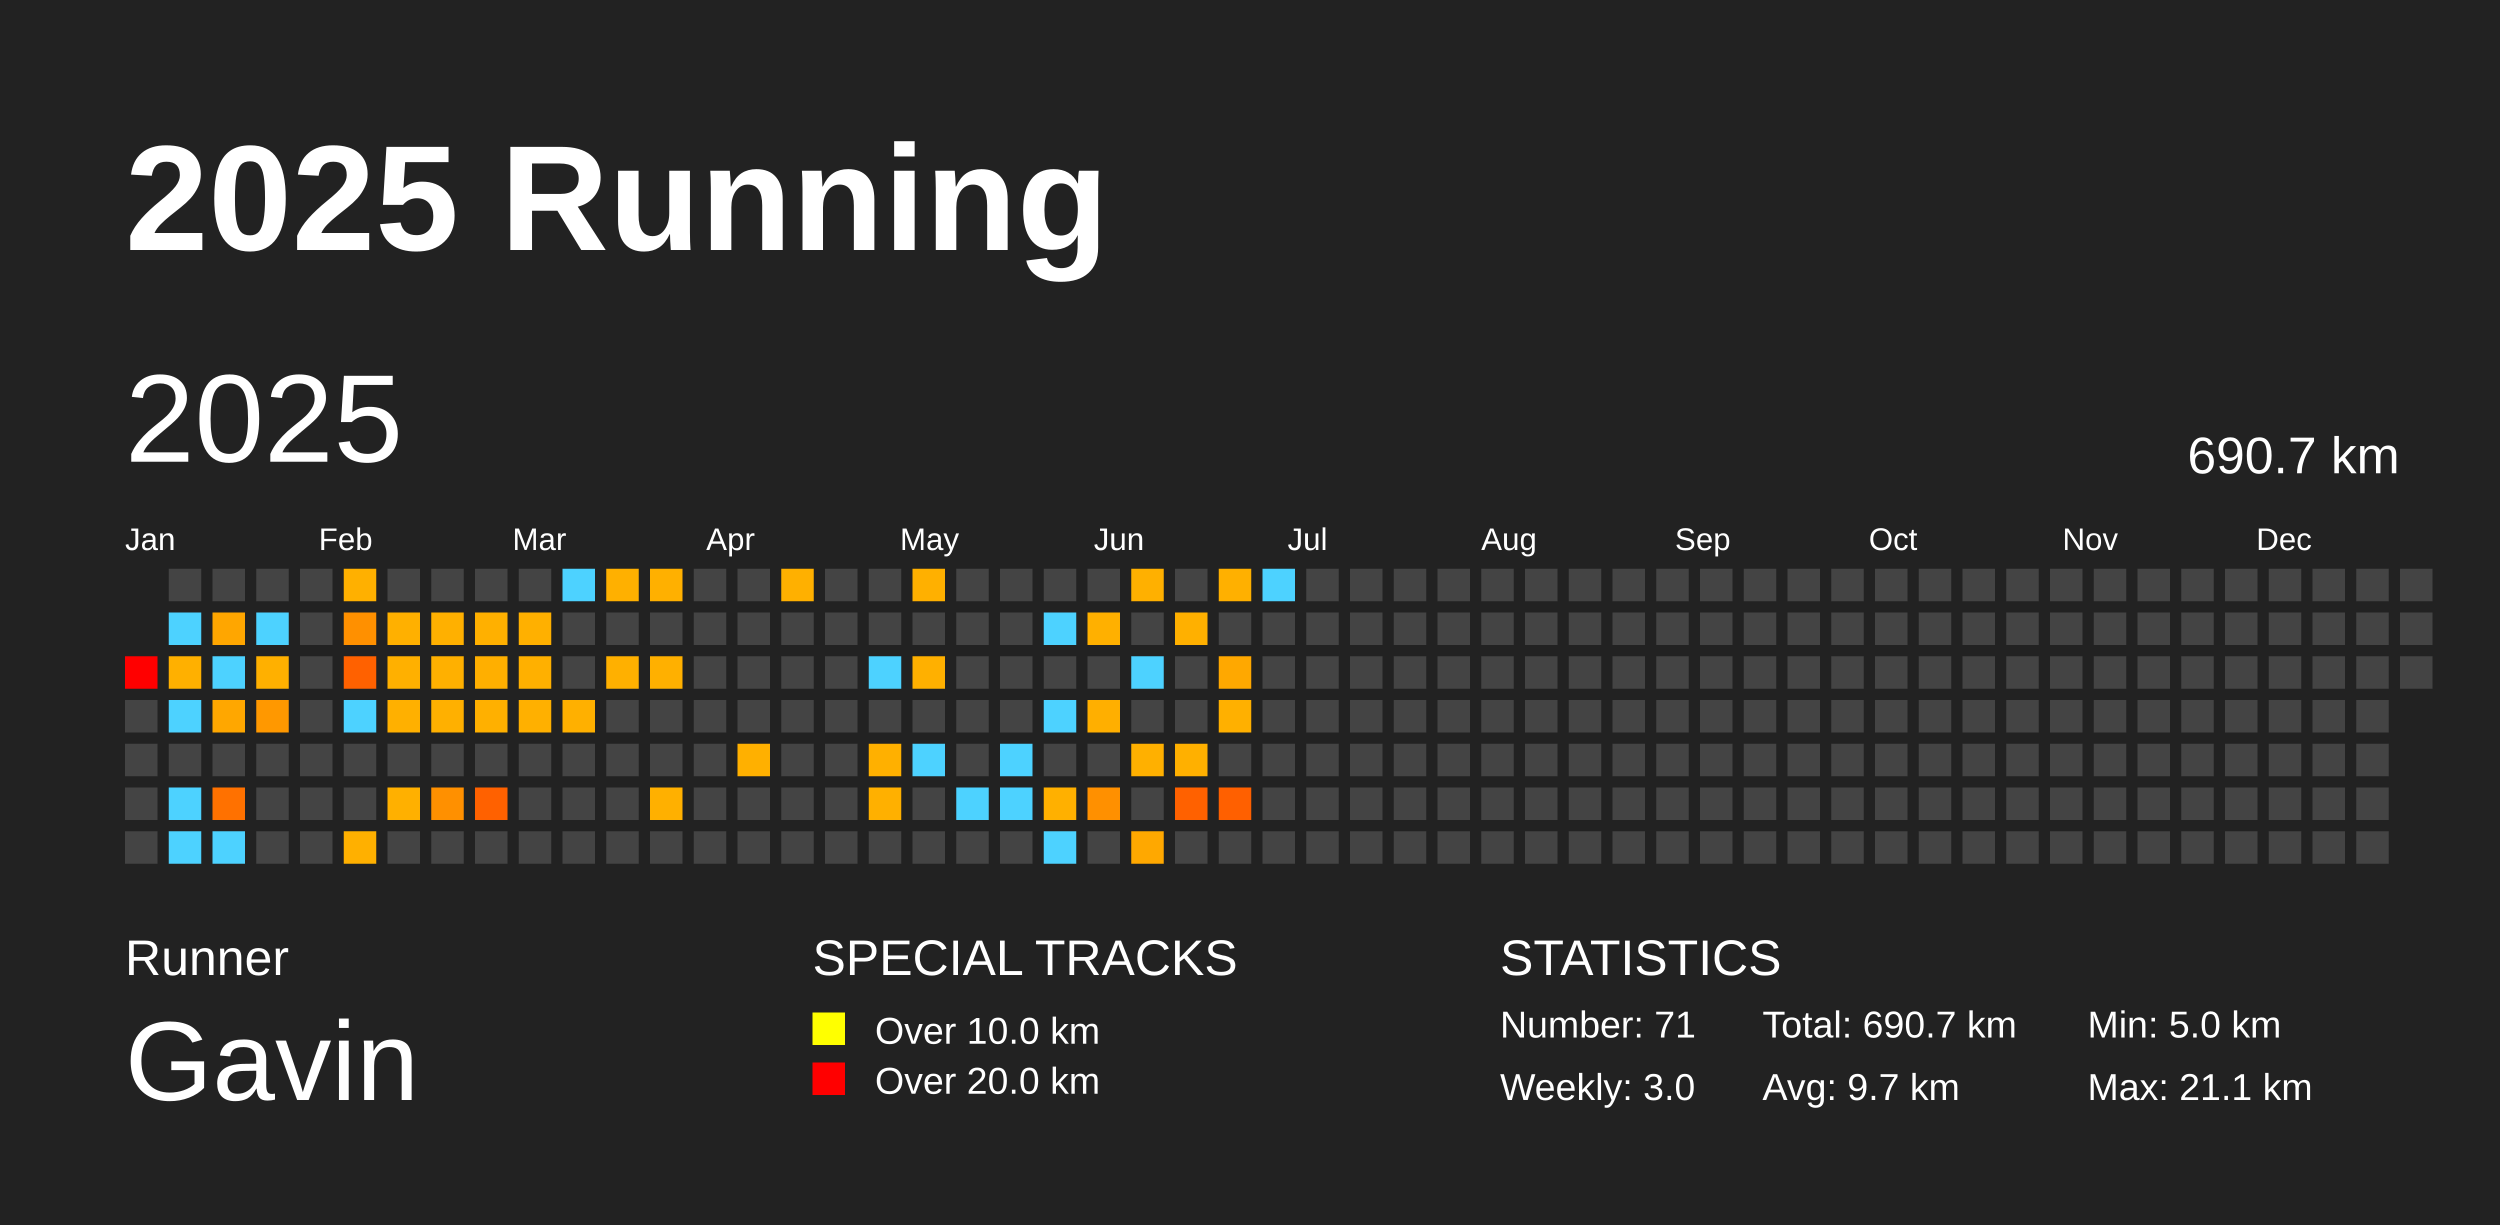
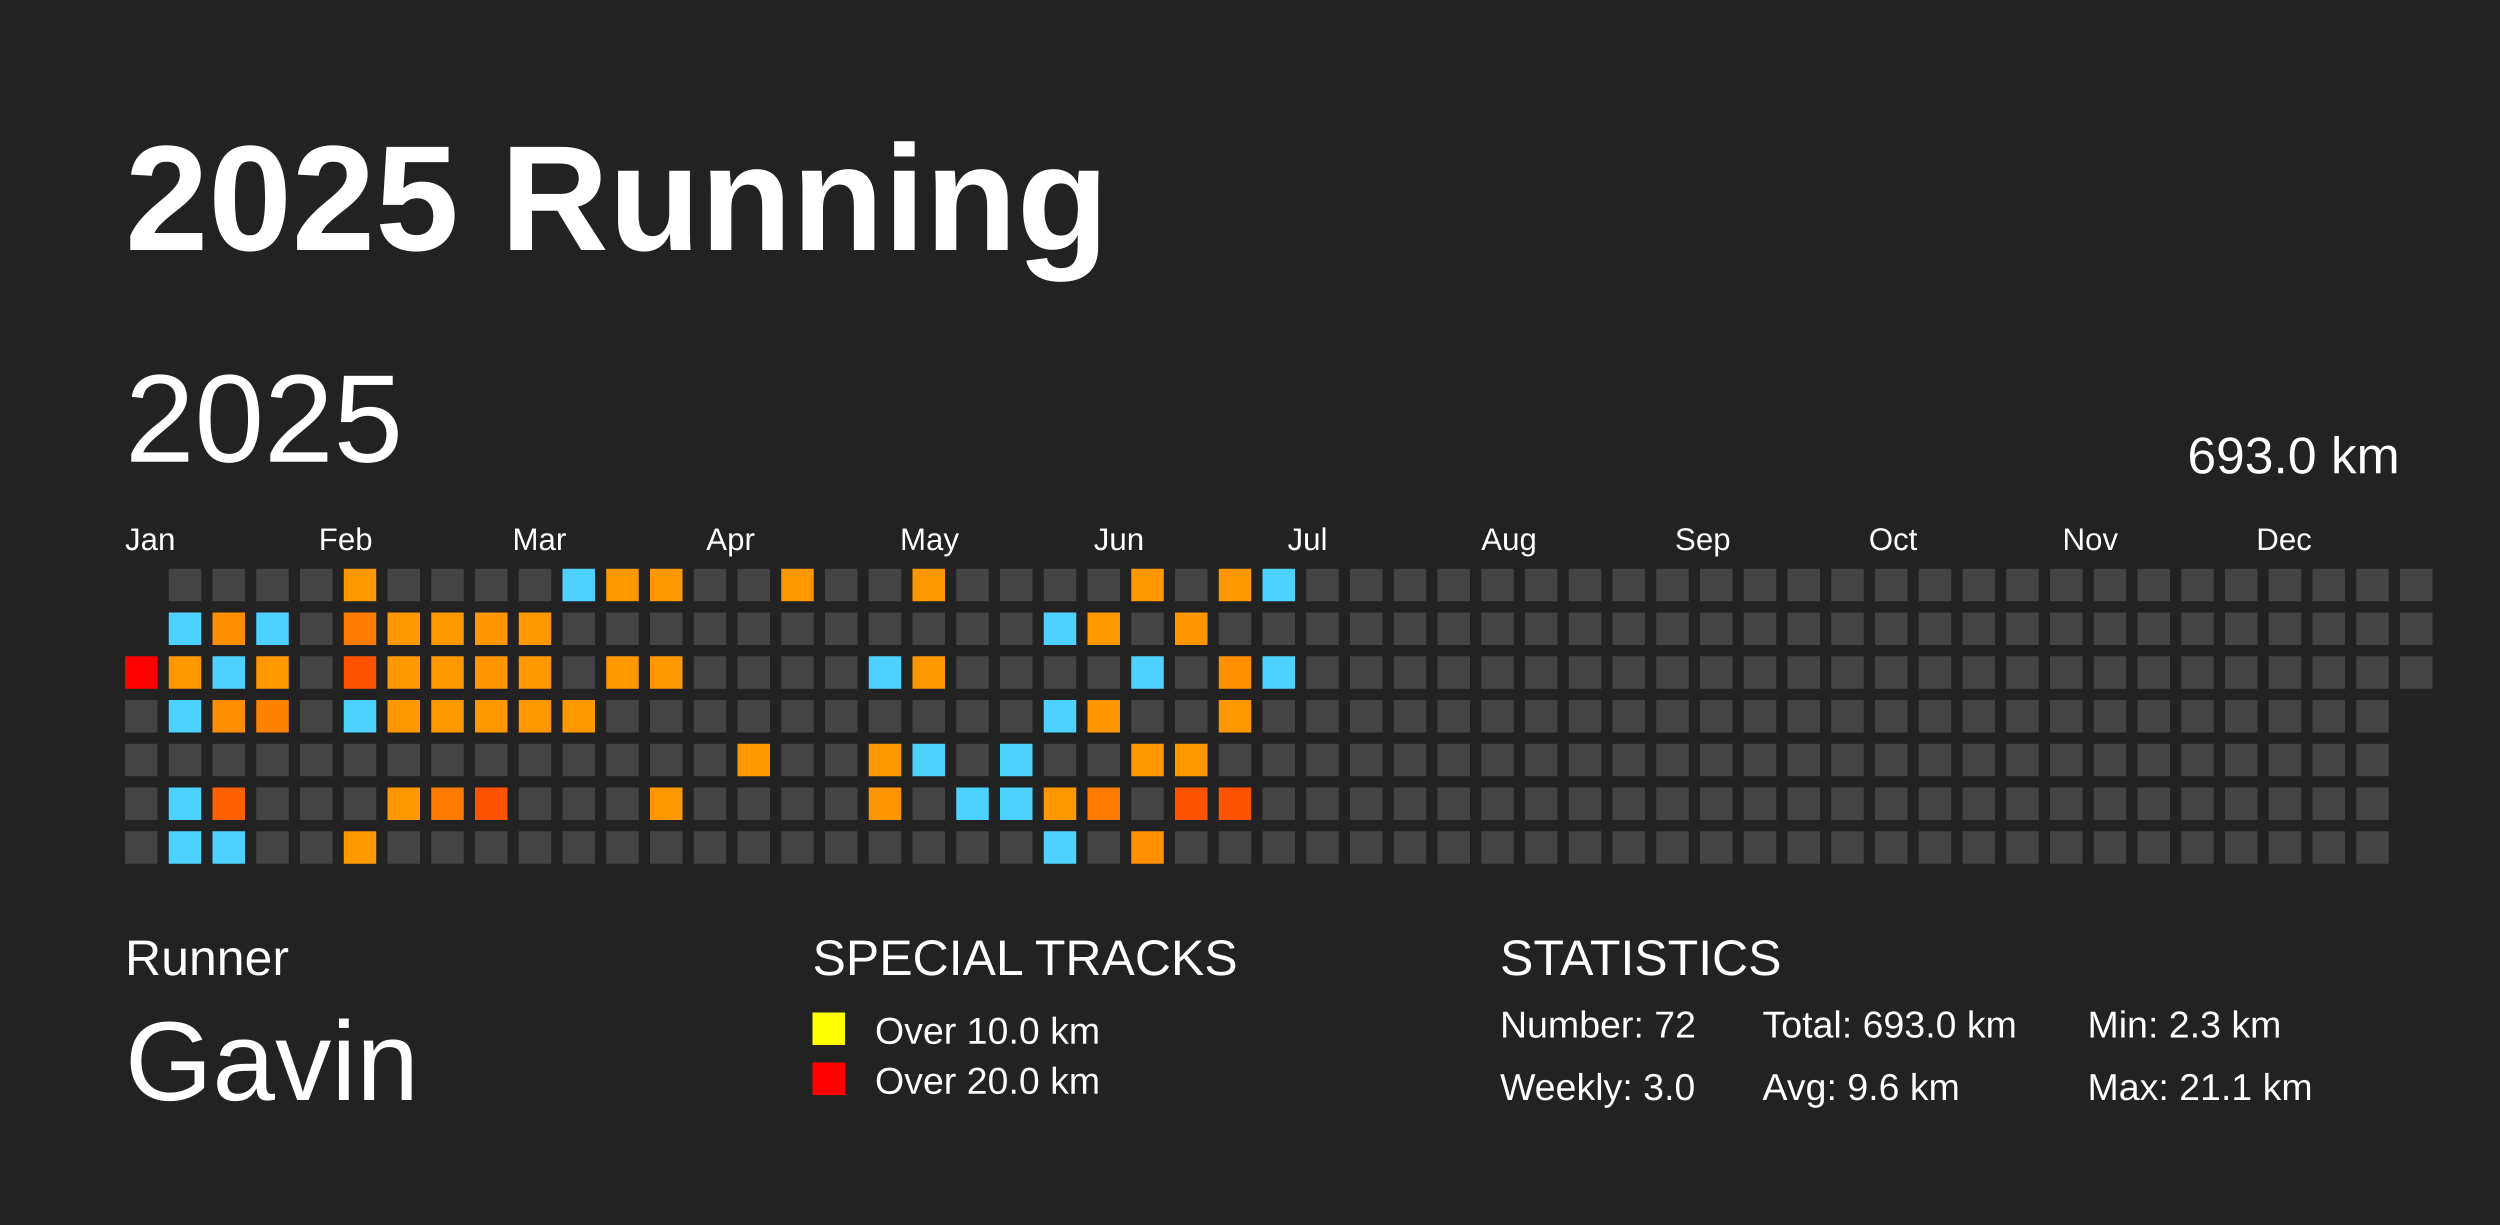
<svg xmlns="http://www.w3.org/2000/svg" baseProfile="full" height="98mm" version="1.1" viewBox="0,0,200,98" width="200mm">
  <defs />
  <rect fill="#222222" height="98" width="200" x="0" y="0" />
  <text fill="#FFFFFF" style="font-size:12px; font-family:Arial; font-weight:bold;" x="10" y="20">2025 Running</text>
  <text fill="#FFFFFF" style="font-size:4px; font-family:Arial" x="10" y="78">Runner</text>
  <text fill="#FFFFFF" style="font-size:9px; font-family:Arial" x="10" y="88">Gavin</text>
  <text fill="#FFFFFF" style="font-size:4px; font-family:Arial" x="65" y="78">SPECIAL TRACKS</text>
  <rect fill="yellow" height="2.6" width="2.6" x="65" y="81" />
  <text fill="#FFFFFF" style="font-size:3px; font-family:Arial" x="70" y="83.5">Over 10.0 km</text>
  <rect fill="red" height="2.6" width="2.6" x="65" y="85" />
  <text fill="#FFFFFF" style="font-size:3px; font-family:Arial" x="70" y="87.5">Over 20.0 km</text>
  <text fill="#FFFFFF" style="font-size:4px; font-family:Arial" x="120" y="78">STATISTICS</text>
-   <text fill="#FFFFFF" style="font-size:3px; font-family:Arial" x="120" y="83">Number: 71</text>
+   <text fill="#FFFFFF" style="font-size:3px; font-family:Arial" x="120" y="83">Number: 72</text>
  <text fill="#FFFFFF" style="font-size:3px; font-family:Arial" x="120" y="88">Weekly: 3.0</text>
-   <text fill="#FFFFFF" style="font-size:3px; font-family:Arial" x="141" y="83">Total: 690.7 km</text>
-   <text fill="#FFFFFF" style="font-size:3px; font-family:Arial" x="141" y="88">Avg: 9.7 km</text>
-   <text fill="#FFFFFF" style="font-size:3px; font-family:Arial" x="167" y="83">Min: 5.0 km</text>
+   <text fill="#FFFFFF" style="font-size:3px; font-family:Arial" x="141" y="83">Total: 693.0 km</text>
+   <text fill="#FFFFFF" style="font-size:3px; font-family:Arial" x="141" y="88">Avg: 9.6 km</text>
+   <text fill="#FFFFFF" style="font-size:3px; font-family:Arial" x="167" y="83">Min: 2.3 km</text>
  <text fill="#FFFFFF" style="font-size:3px; font-family:Arial" x="167" y="88">Max: 21.1 km</text>
  <text dominant-baseline="hanging" fill="#FFFFFF" style="font-size:10.0px; font-family:Arial;" x="10" y="30">2025</text>
-   <text dominant-baseline="hanging" fill="#FFFFFF" style="font-size:4.125px; font-family:Arial;" x="175" y="35">690.7 km</text>
+   <text dominant-baseline="hanging" fill="#FFFFFF" style="font-size:4.125px; font-family:Arial;" x="175" y="35">693.0 km</text>
  <text fill="#FFFFFF" style="font-size:2.5px; font-family:Arial" x="10.0" y="44">Jan</text>
  <text fill="#FFFFFF" style="font-size:2.5px; font-family:Arial" x="25.5" y="44">Feb</text>
  <text fill="#FFFFFF" style="font-size:2.5px; font-family:Arial" x="41.0" y="44">Mar</text>
  <text fill="#FFFFFF" style="font-size:2.5px; font-family:Arial" x="56.5" y="44">Apr</text>
  <text fill="#FFFFFF" style="font-size:2.5px; font-family:Arial" x="72.0" y="44">May</text>
  <text fill="#FFFFFF" style="font-size:2.5px; font-family:Arial" x="87.5" y="44">Jun</text>
  <text fill="#FFFFFF" style="font-size:2.5px; font-family:Arial" x="103.0" y="44">Jul</text>
  <text fill="#FFFFFF" style="font-size:2.5px; font-family:Arial" x="118.5" y="44">Aug</text>
  <text fill="#FFFFFF" style="font-size:2.5px; font-family:Arial" x="134.0" y="44">Sep</text>
  <text fill="#FFFFFF" style="font-size:2.5px; font-family:Arial" x="149.5" y="44">Oct</text>
  <text fill="#FFFFFF" style="font-size:2.5px; font-family:Arial" x="165.0" y="44">Nov</text>
  <text fill="#FFFFFF" style="font-size:2.5px; font-family:Arial" x="180.5" y="44">Dec</text>
  <rect fill="red" height="2.6" width="2.6" x="10.0" y="52.5" />
  <rect fill="#444444" height="2.6" width="2.6" x="10.0" y="56.0" />
  <rect fill="#444444" height="2.6" width="2.6" x="10.0" y="59.5" />
  <rect fill="#444444" height="2.6" width="2.6" x="10.0" y="63.0" />
  <rect fill="#444444" height="2.6" width="2.6" x="10.0" y="66.5" />
  <rect fill="#444444" height="2.6" width="2.6" x="13.5" y="45.5" />
  <rect fill="#4dd2ff" height="2.6" width="2.6" x="13.5" y="49.0" />
-   <rect fill="#ffb000" height="2.6" width="2.6" x="13.5" y="52.5" />
+   <rect fill="#ff9700" height="2.6" width="2.6" x="13.5" y="52.5" />
  <rect fill="#4dd2ff" height="2.6" width="2.6" x="13.5" y="56.0" />
  <rect fill="#444444" height="2.6" width="2.6" x="13.5" y="59.5" />
  <rect fill="#4dd2ff" height="2.6" width="2.6" x="13.5" y="63.0" />
  <rect fill="#4dd2ff" height="2.6" width="2.6" x="13.5" y="66.5" />
  <rect fill="#444444" height="2.6" width="2.6" x="17.0" y="45.5" />
-   <rect fill="#ffa600" height="2.6" width="2.6" x="17.0" y="49.0" />
+   <rect fill="#ff8e00" height="2.6" width="2.6" x="17.0" y="49.0" />
  <rect fill="#4dd2ff" height="2.6" width="2.6" x="17.0" y="52.5" />
-   <rect fill="#ffa700" height="2.6" width="2.6" x="17.0" y="56.0" />
+   <rect fill="#ff8f00" height="2.6" width="2.6" x="17.0" y="56.0" />
  <rect fill="#444444" height="2.6" width="2.6" x="17.0" y="59.5" />
-   <rect fill="#ff7100" height="2.6" width="2.6" x="17.0" y="63.0" />
+   <rect fill="#ff6000" height="2.6" width="2.6" x="17.0" y="63.0" />
  <rect fill="#4dd2ff" height="2.6" width="2.6" x="17.0" y="66.5" />
  <rect fill="#444444" height="2.6" width="2.6" x="20.5" y="45.5" />
  <rect fill="#4dd2ff" height="2.6" width="2.6" x="20.5" y="49.0" />
-   <rect fill="#ffb000" height="2.6" width="2.6" x="20.5" y="52.5" />
-   <rect fill="#ff9800" height="2.6" width="2.6" x="20.5" y="56.0" />
+   <rect fill="#ff9700" height="2.6" width="2.6" x="20.5" y="52.5" />
+   <rect fill="#ff8200" height="2.6" width="2.6" x="20.5" y="56.0" />
  <rect fill="#444444" height="2.6" width="2.6" x="20.5" y="59.5" />
  <rect fill="#444444" height="2.6" width="2.6" x="20.5" y="63.0" />
  <rect fill="#444444" height="2.6" width="2.6" x="20.5" y="66.5" />
  <rect fill="#444444" height="2.6" width="2.6" x="24.0" y="45.5" />
  <rect fill="#444444" height="2.6" width="2.6" x="24.0" y="49.0" />
  <rect fill="#444444" height="2.6" width="2.6" x="24.0" y="52.5" />
  <rect fill="#444444" height="2.6" width="2.6" x="24.0" y="56.0" />
  <rect fill="#444444" height="2.6" width="2.6" x="24.0" y="59.5" />
  <rect fill="#444444" height="2.6" width="2.6" x="24.0" y="63.0" />
  <rect fill="#444444" height="2.6" width="2.6" x="24.0" y="66.5" />
-   <rect fill="#ffb000" height="2.6" width="2.6" x="27.5" y="45.5" />
-   <rect fill="#ff9000" height="2.6" width="2.6" x="27.5" y="49.0" />
-   <rect fill="#ff6100" height="2.6" width="2.6" x="27.5" y="52.5" />
+   <rect fill="#ff9700" height="2.6" width="2.6" x="27.5" y="45.5" />
+   <rect fill="#ff7b00" height="2.6" width="2.6" x="27.5" y="49.0" />
+   <rect fill="#ff5300" height="2.6" width="2.6" x="27.5" y="52.5" />
  <rect fill="#4dd2ff" height="2.6" width="2.6" x="27.5" y="56.0" />
  <rect fill="#444444" height="2.6" width="2.6" x="27.5" y="59.5" />
  <rect fill="#444444" height="2.6" width="2.6" x="27.5" y="63.0" />
-   <rect fill="#ffb000" height="2.6" width="2.6" x="27.5" y="66.5" />
+   <rect fill="#ff9700" height="2.6" width="2.6" x="27.5" y="66.5" />
  <rect fill="#444444" height="2.6" width="2.6" x="31.0" y="45.5" />
-   <rect fill="#ffb000" height="2.6" width="2.6" x="31.0" y="49.0" />
-   <rect fill="#ffb000" height="2.6" width="2.6" x="31.0" y="52.5" />
-   <rect fill="#ffb000" height="2.6" width="2.6" x="31.0" y="56.0" />
+   <rect fill="#ff9700" height="2.6" width="2.6" x="31.0" y="49.0" />
+   <rect fill="#ff9700" height="2.6" width="2.6" x="31.0" y="52.5" />
+   <rect fill="#ff9700" height="2.6" width="2.6" x="31.0" y="56.0" />
  <rect fill="#444444" height="2.6" width="2.6" x="31.0" y="59.5" />
-   <rect fill="#ffb000" height="2.6" width="2.6" x="31.0" y="63.0" />
+   <rect fill="#ff9700" height="2.6" width="2.6" x="31.0" y="63.0" />
  <rect fill="#444444" height="2.6" width="2.6" x="31.0" y="66.5" />
  <rect fill="#444444" height="2.6" width="2.6" x="34.5" y="45.5" />
-   <rect fill="#ffb000" height="2.6" width="2.6" x="34.5" y="49.0" />
-   <rect fill="#ffb000" height="2.6" width="2.6" x="34.5" y="52.5" />
-   <rect fill="#ffb000" height="2.6" width="2.6" x="34.5" y="56.0" />
+   <rect fill="#ff9700" height="2.6" width="2.6" x="34.5" y="49.0" />
+   <rect fill="#ff9700" height="2.6" width="2.6" x="34.5" y="52.5" />
+   <rect fill="#ff9700" height="2.6" width="2.6" x="34.5" y="56.0" />
  <rect fill="#444444" height="2.6" width="2.6" x="34.5" y="59.5" />
-   <rect fill="#ff9000" height="2.6" width="2.6" x="34.5" y="63.0" />
+   <rect fill="#ff7b00" height="2.6" width="2.6" x="34.5" y="63.0" />
  <rect fill="#444444" height="2.6" width="2.6" x="34.5" y="66.5" />
  <rect fill="#444444" height="2.6" width="2.6" x="38.0" y="45.5" />
-   <rect fill="#ffb000" height="2.6" width="2.6" x="38.0" y="49.0" />
-   <rect fill="#ffaf00" height="2.6" width="2.6" x="38.0" y="52.5" />
-   <rect fill="#ffb000" height="2.6" width="2.6" x="38.0" y="56.0" />
+   <rect fill="#ff9600" height="2.6" width="2.6" x="38.0" y="49.0" />
+   <rect fill="#ff9600" height="2.6" width="2.6" x="38.0" y="52.5" />
+   <rect fill="#ff9700" height="2.6" width="2.6" x="38.0" y="56.0" />
  <rect fill="#444444" height="2.6" width="2.6" x="38.0" y="59.5" />
-   <rect fill="#ff6100" height="2.6" width="2.6" x="38.0" y="63.0" />
+   <rect fill="#ff5300" height="2.6" width="2.6" x="38.0" y="63.0" />
  <rect fill="#444444" height="2.6" width="2.6" x="38.0" y="66.5" />
  <rect fill="#444444" height="2.6" width="2.6" x="41.5" y="45.5" />
-   <rect fill="#ffb000" height="2.6" width="2.6" x="41.5" y="49.0" />
-   <rect fill="#ffb000" height="2.6" width="2.6" x="41.5" y="52.5" />
-   <rect fill="#ffb000" height="2.6" width="2.6" x="41.5" y="56.0" />
+   <rect fill="#ff9700" height="2.6" width="2.6" x="41.5" y="49.0" />
+   <rect fill="#ff9700" height="2.6" width="2.6" x="41.5" y="52.5" />
+   <rect fill="#ff9700" height="2.6" width="2.6" x="41.5" y="56.0" />
  <rect fill="#444444" height="2.6" width="2.6" x="41.5" y="59.5" />
  <rect fill="#444444" height="2.6" width="2.6" x="41.5" y="63.0" />
  <rect fill="#444444" height="2.6" width="2.6" x="41.5" y="66.5" />
  <rect fill="#4dd2ff" height="2.6" width="2.6" x="45.0" y="45.5" />
  <rect fill="#444444" height="2.6" width="2.6" x="45.0" y="49.0" />
  <rect fill="#444444" height="2.6" width="2.6" x="45.0" y="52.5" />
-   <rect fill="#ffb000" height="2.6" width="2.6" x="45.0" y="56.0" />
+   <rect fill="#ff9700" height="2.6" width="2.6" x="45.0" y="56.0" />
  <rect fill="#444444" height="2.6" width="2.6" x="45.0" y="59.5" />
  <rect fill="#444444" height="2.6" width="2.6" x="45.0" y="63.0" />
  <rect fill="#444444" height="2.6" width="2.6" x="45.0" y="66.5" />
-   <rect fill="#ffb000" height="2.6" width="2.6" x="48.5" y="45.5" />
+   <rect fill="#ff9700" height="2.6" width="2.6" x="48.5" y="45.5" />
  <rect fill="#444444" height="2.6" width="2.6" x="48.5" y="49.0" />
-   <rect fill="#ffb000" height="2.6" width="2.6" x="48.5" y="52.5" />
+   <rect fill="#ff9700" height="2.6" width="2.6" x="48.5" y="52.5" />
  <rect fill="#444444" height="2.6" width="2.6" x="48.5" y="56.0" />
  <rect fill="#444444" height="2.6" width="2.6" x="48.5" y="59.5" />
  <rect fill="#444444" height="2.6" width="2.6" x="48.5" y="63.0" />
  <rect fill="#444444" height="2.6" width="2.6" x="48.5" y="66.5" />
-   <rect fill="#ffb000" height="2.6" width="2.6" x="52.0" y="45.5" />
+   <rect fill="#ff9700" height="2.6" width="2.6" x="52.0" y="45.5" />
  <rect fill="#444444" height="2.6" width="2.6" x="52.0" y="49.0" />
-   <rect fill="#ffb000" height="2.6" width="2.6" x="52.0" y="52.5" />
+   <rect fill="#ff9700" height="2.6" width="2.6" x="52.0" y="52.5" />
  <rect fill="#444444" height="2.6" width="2.6" x="52.0" y="56.0" />
  <rect fill="#444444" height="2.6" width="2.6" x="52.0" y="59.5" />
-   <rect fill="#ffb000" height="2.6" width="2.6" x="52.0" y="63.0" />
+   <rect fill="#ff9700" height="2.6" width="2.6" x="52.0" y="63.0" />
  <rect fill="#444444" height="2.6" width="2.6" x="52.0" y="66.5" />
  <rect fill="#444444" height="2.6" width="2.6" x="55.5" y="45.5" />
  <rect fill="#444444" height="2.6" width="2.6" x="55.5" y="49.0" />
  <rect fill="#444444" height="2.6" width="2.6" x="55.5" y="52.5" />
  <rect fill="#444444" height="2.6" width="2.6" x="55.5" y="56.0" />
  <rect fill="#444444" height="2.6" width="2.6" x="55.5" y="59.5" />
  <rect fill="#444444" height="2.6" width="2.6" x="55.5" y="63.0" />
  <rect fill="#444444" height="2.6" width="2.6" x="55.5" y="66.5" />
  <rect fill="#444444" height="2.6" width="2.6" x="59.0" y="45.5" />
  <rect fill="#444444" height="2.6" width="2.6" x="59.0" y="49.0" />
  <rect fill="#444444" height="2.6" width="2.6" x="59.0" y="52.5" />
  <rect fill="#444444" height="2.6" width="2.6" x="59.0" y="56.0" />
-   <rect fill="#ffb000" height="2.6" width="2.6" x="59.0" y="59.5" />
+   <rect fill="#ff9700" height="2.6" width="2.6" x="59.0" y="59.5" />
  <rect fill="#444444" height="2.6" width="2.6" x="59.0" y="63.0" />
  <rect fill="#444444" height="2.6" width="2.6" x="59.0" y="66.5" />
-   <rect fill="#ffb000" height="2.6" width="2.6" x="62.5" y="45.5" />
+   <rect fill="#ff9700" height="2.6" width="2.6" x="62.5" y="45.5" />
  <rect fill="#444444" height="2.6" width="2.6" x="62.5" y="49.0" />
  <rect fill="#444444" height="2.6" width="2.6" x="62.5" y="52.5" />
  <rect fill="#444444" height="2.6" width="2.6" x="62.5" y="56.0" />
  <rect fill="#444444" height="2.6" width="2.6" x="62.5" y="59.5" />
  <rect fill="#444444" height="2.6" width="2.6" x="62.5" y="63.0" />
  <rect fill="#444444" height="2.6" width="2.6" x="62.5" y="66.5" />
  <rect fill="#444444" height="2.6" width="2.6" x="66.0" y="45.5" />
  <rect fill="#444444" height="2.6" width="2.6" x="66.0" y="49.0" />
  <rect fill="#444444" height="2.6" width="2.6" x="66.0" y="52.5" />
  <rect fill="#444444" height="2.6" width="2.6" x="66.0" y="56.0" />
  <rect fill="#444444" height="2.6" width="2.6" x="66.0" y="59.5" />
  <rect fill="#444444" height="2.6" width="2.6" x="66.0" y="63.0" />
  <rect fill="#444444" height="2.6" width="2.6" x="66.0" y="66.5" />
  <rect fill="#444444" height="2.6" width="2.6" x="69.5" y="45.5" />
  <rect fill="#444444" height="2.6" width="2.6" x="69.5" y="49.0" />
  <rect fill="#4dd2ff" height="2.6" width="2.6" x="69.5" y="52.5" />
  <rect fill="#444444" height="2.6" width="2.6" x="69.5" y="56.0" />
-   <rect fill="#ffb000" height="2.6" width="2.6" x="69.5" y="59.5" />
-   <rect fill="#ffb000" height="2.6" width="2.6" x="69.5" y="63.0" />
+   <rect fill="#ff9700" height="2.6" width="2.6" x="69.5" y="59.5" />
+   <rect fill="#ff9600" height="2.6" width="2.6" x="69.5" y="63.0" />
  <rect fill="#444444" height="2.6" width="2.6" x="69.5" y="66.5" />
-   <rect fill="#ffb000" height="2.6" width="2.6" x="73.0" y="45.5" />
+   <rect fill="#ff9700" height="2.6" width="2.6" x="73.0" y="45.5" />
  <rect fill="#444444" height="2.6" width="2.6" x="73.0" y="49.0" />
-   <rect fill="#ffb000" height="2.6" width="2.6" x="73.0" y="52.5" />
+   <rect fill="#ff9700" height="2.6" width="2.6" x="73.0" y="52.5" />
  <rect fill="#444444" height="2.6" width="2.6" x="73.0" y="56.0" />
  <rect fill="#4dd2ff" height="2.6" width="2.6" x="73.0" y="59.5" />
  <rect fill="#444444" height="2.6" width="2.6" x="73.0" y="63.0" />
  <rect fill="#444444" height="2.6" width="2.6" x="73.0" y="66.5" />
  <rect fill="#444444" height="2.6" width="2.6" x="76.5" y="45.5" />
  <rect fill="#444444" height="2.6" width="2.6" x="76.5" y="49.0" />
  <rect fill="#444444" height="2.6" width="2.6" x="76.5" y="52.5" />
  <rect fill="#444444" height="2.6" width="2.6" x="76.5" y="56.0" />
  <rect fill="#444444" height="2.6" width="2.6" x="76.5" y="59.5" />
  <rect fill="#4dd2ff" height="2.6" width="2.6" x="76.5" y="63.0" />
  <rect fill="#444444" height="2.6" width="2.6" x="76.5" y="66.5" />
  <rect fill="#444444" height="2.6" width="2.6" x="80.0" y="45.5" />
  <rect fill="#444444" height="2.6" width="2.6" x="80.0" y="49.0" />
  <rect fill="#444444" height="2.6" width="2.6" x="80.0" y="52.5" />
  <rect fill="#444444" height="2.6" width="2.6" x="80.0" y="56.0" />
  <rect fill="#4dd2ff" height="2.6" width="2.6" x="80.0" y="59.5" />
  <rect fill="#4dd2ff" height="2.6" width="2.6" x="80.0" y="63.0" />
  <rect fill="#444444" height="2.6" width="2.6" x="80.0" y="66.5" />
  <rect fill="#444444" height="2.6" width="2.6" x="83.5" y="45.5" />
  <rect fill="#4dd2ff" height="2.6" width="2.6" x="83.5" y="49.0" />
  <rect fill="#444444" height="2.6" width="2.6" x="83.5" y="52.5" />
  <rect fill="#4dd2ff" height="2.6" width="2.6" x="83.5" y="56.0" />
  <rect fill="#444444" height="2.6" width="2.6" x="83.5" y="59.5" />
-   <rect fill="#ffb000" height="2.6" width="2.6" x="83.5" y="63.0" />
+   <rect fill="#ff9700" height="2.6" width="2.6" x="83.5" y="63.0" />
  <rect fill="#4dd2ff" height="2.6" width="2.6" x="83.5" y="66.5" />
  <rect fill="#444444" height="2.6" width="2.6" x="87.0" y="45.5" />
-   <rect fill="#ffb000" height="2.6" width="2.6" x="87.0" y="49.0" />
+   <rect fill="#ff9700" height="2.6" width="2.6" x="87.0" y="49.0" />
  <rect fill="#444444" height="2.6" width="2.6" x="87.0" y="52.5" />
-   <rect fill="#ffaf00" height="2.6" width="2.6" x="87.0" y="56.0" />
+   <rect fill="#ff9600" height="2.6" width="2.6" x="87.0" y="56.0" />
  <rect fill="#444444" height="2.6" width="2.6" x="87.0" y="59.5" />
-   <rect fill="#ff9000" height="2.6" width="2.6" x="87.0" y="63.0" />
+   <rect fill="#ff7b00" height="2.6" width="2.6" x="87.0" y="63.0" />
  <rect fill="#444444" height="2.6" width="2.6" x="87.0" y="66.5" />
-   <rect fill="#ffb000" height="2.6" width="2.6" x="90.5" y="45.5" />
+   <rect fill="#ff9700" height="2.6" width="2.6" x="90.5" y="45.5" />
  <rect fill="#444444" height="2.6" width="2.6" x="90.5" y="49.0" />
  <rect fill="#4dd2ff" height="2.6" width="2.6" x="90.5" y="52.5" />
  <rect fill="#444444" height="2.6" width="2.6" x="90.5" y="56.0" />
-   <rect fill="#ffb000" height="2.6" width="2.6" x="90.5" y="59.5" />
+   <rect fill="#ff9700" height="2.6" width="2.6" x="90.5" y="59.5" />
  <rect fill="#444444" height="2.6" width="2.6" x="90.5" y="63.0" />
-   <rect fill="#ffa800" height="2.6" width="2.6" x="90.5" y="66.5" />
+   <rect fill="#ff9000" height="2.6" width="2.6" x="90.5" y="66.5" />
  <rect fill="#444444" height="2.6" width="2.6" x="94.0" y="45.5" />
-   <rect fill="#ffb000" height="2.6" width="2.6" x="94.0" y="49.0" />
+   <rect fill="#ff9600" height="2.6" width="2.6" x="94.0" y="49.0" />
  <rect fill="#444444" height="2.6" width="2.6" x="94.0" y="52.5" />
  <rect fill="#444444" height="2.6" width="2.6" x="94.0" y="56.0" />
-   <rect fill="#ffb000" height="2.6" width="2.6" x="94.0" y="59.5" />
-   <rect fill="#ff6100" height="2.6" width="2.6" x="94.0" y="63.0" />
+   <rect fill="#ff9700" height="2.6" width="2.6" x="94.0" y="59.5" />
+   <rect fill="#ff5300" height="2.6" width="2.6" x="94.0" y="63.0" />
  <rect fill="#444444" height="2.6" width="2.6" x="94.0" y="66.5" />
-   <rect fill="#ffb000" height="2.6" width="2.6" x="97.5" y="45.5" />
+   <rect fill="#ff9700" height="2.6" width="2.6" x="97.5" y="45.5" />
  <rect fill="#444444" height="2.6" width="2.6" x="97.5" y="49.0" />
-   <rect fill="#ffa800" height="2.6" width="2.6" x="97.5" y="52.5" />
-   <rect fill="#ffb000" height="2.6" width="2.6" x="97.5" y="56.0" />
+   <rect fill="#ff9000" height="2.6" width="2.6" x="97.5" y="52.5" />
+   <rect fill="#ff9700" height="2.6" width="2.6" x="97.5" y="56.0" />
  <rect fill="#444444" height="2.6" width="2.6" x="97.5" y="59.5" />
-   <rect fill="#ff6000" height="2.6" width="2.6" x="97.5" y="63.0" />
+   <rect fill="#ff5300" height="2.6" width="2.6" x="97.5" y="63.0" />
  <rect fill="#444444" height="2.6" width="2.6" x="97.5" y="66.5" />
  <rect fill="#4dd2ff" height="2.6" width="2.6" x="101.0" y="45.5" />
  <rect fill="#444444" height="2.6" width="2.6" x="101.0" y="49.0" />
-   <rect fill="#444444" height="2.6" width="2.6" x="101.0" y="52.5" />
+   <rect fill="#4dd2ff" height="2.6" width="2.6" x="101.0" y="52.5" />
  <rect fill="#444444" height="2.6" width="2.6" x="101.0" y="56.0" />
  <rect fill="#444444" height="2.6" width="2.6" x="101.0" y="59.5" />
  <rect fill="#444444" height="2.6" width="2.6" x="101.0" y="63.0" />
  <rect fill="#444444" height="2.6" width="2.6" x="101.0" y="66.5" />
  <rect fill="#444444" height="2.6" width="2.6" x="104.5" y="45.5" />
  <rect fill="#444444" height="2.6" width="2.6" x="104.5" y="49.0" />
  <rect fill="#444444" height="2.6" width="2.6" x="104.5" y="52.5" />
  <rect fill="#444444" height="2.6" width="2.6" x="104.5" y="56.0" />
  <rect fill="#444444" height="2.6" width="2.6" x="104.5" y="59.5" />
  <rect fill="#444444" height="2.6" width="2.6" x="104.5" y="63.0" />
  <rect fill="#444444" height="2.6" width="2.6" x="104.5" y="66.5" />
  <rect fill="#444444" height="2.6" width="2.6" x="108.0" y="45.5" />
  <rect fill="#444444" height="2.6" width="2.6" x="108.0" y="49.0" />
  <rect fill="#444444" height="2.6" width="2.6" x="108.0" y="52.5" />
  <rect fill="#444444" height="2.6" width="2.6" x="108.0" y="56.0" />
  <rect fill="#444444" height="2.6" width="2.6" x="108.0" y="59.5" />
  <rect fill="#444444" height="2.6" width="2.6" x="108.0" y="63.0" />
  <rect fill="#444444" height="2.6" width="2.6" x="108.0" y="66.5" />
  <rect fill="#444444" height="2.6" width="2.6" x="111.5" y="45.5" />
  <rect fill="#444444" height="2.6" width="2.6" x="111.5" y="49.0" />
  <rect fill="#444444" height="2.6" width="2.6" x="111.5" y="52.5" />
  <rect fill="#444444" height="2.6" width="2.6" x="111.5" y="56.0" />
  <rect fill="#444444" height="2.6" width="2.6" x="111.5" y="59.5" />
  <rect fill="#444444" height="2.6" width="2.6" x="111.5" y="63.0" />
  <rect fill="#444444" height="2.6" width="2.6" x="111.5" y="66.5" />
  <rect fill="#444444" height="2.6" width="2.6" x="115.0" y="45.5" />
  <rect fill="#444444" height="2.6" width="2.6" x="115.0" y="49.0" />
  <rect fill="#444444" height="2.6" width="2.6" x="115.0" y="52.5" />
  <rect fill="#444444" height="2.6" width="2.6" x="115.0" y="56.0" />
  <rect fill="#444444" height="2.6" width="2.6" x="115.0" y="59.5" />
  <rect fill="#444444" height="2.6" width="2.6" x="115.0" y="63.0" />
  <rect fill="#444444" height="2.6" width="2.6" x="115.0" y="66.5" />
  <rect fill="#444444" height="2.6" width="2.6" x="118.5" y="45.5" />
  <rect fill="#444444" height="2.6" width="2.6" x="118.5" y="49.0" />
  <rect fill="#444444" height="2.6" width="2.6" x="118.5" y="52.5" />
  <rect fill="#444444" height="2.6" width="2.6" x="118.5" y="56.0" />
  <rect fill="#444444" height="2.6" width="2.6" x="118.5" y="59.5" />
  <rect fill="#444444" height="2.6" width="2.6" x="118.5" y="63.0" />
  <rect fill="#444444" height="2.6" width="2.6" x="118.5" y="66.5" />
  <rect fill="#444444" height="2.6" width="2.6" x="122.0" y="45.5" />
  <rect fill="#444444" height="2.6" width="2.6" x="122.0" y="49.0" />
  <rect fill="#444444" height="2.6" width="2.6" x="122.0" y="52.5" />
  <rect fill="#444444" height="2.6" width="2.6" x="122.0" y="56.0" />
  <rect fill="#444444" height="2.6" width="2.6" x="122.0" y="59.5" />
  <rect fill="#444444" height="2.6" width="2.6" x="122.0" y="63.0" />
  <rect fill="#444444" height="2.6" width="2.6" x="122.0" y="66.5" />
  <rect fill="#444444" height="2.6" width="2.6" x="125.5" y="45.5" />
  <rect fill="#444444" height="2.6" width="2.6" x="125.5" y="49.0" />
  <rect fill="#444444" height="2.6" width="2.6" x="125.5" y="52.5" />
  <rect fill="#444444" height="2.6" width="2.6" x="125.5" y="56.0" />
  <rect fill="#444444" height="2.6" width="2.6" x="125.5" y="59.5" />
  <rect fill="#444444" height="2.6" width="2.6" x="125.5" y="63.0" />
  <rect fill="#444444" height="2.6" width="2.6" x="125.5" y="66.5" />
  <rect fill="#444444" height="2.6" width="2.6" x="129.0" y="45.5" />
  <rect fill="#444444" height="2.6" width="2.6" x="129.0" y="49.0" />
  <rect fill="#444444" height="2.6" width="2.6" x="129.0" y="52.5" />
  <rect fill="#444444" height="2.6" width="2.6" x="129.0" y="56.0" />
  <rect fill="#444444" height="2.6" width="2.6" x="129.0" y="59.5" />
  <rect fill="#444444" height="2.6" width="2.6" x="129.0" y="63.0" />
  <rect fill="#444444" height="2.6" width="2.6" x="129.0" y="66.5" />
  <rect fill="#444444" height="2.6" width="2.6" x="132.5" y="45.5" />
  <rect fill="#444444" height="2.6" width="2.6" x="132.5" y="49.0" />
  <rect fill="#444444" height="2.6" width="2.6" x="132.5" y="52.5" />
  <rect fill="#444444" height="2.6" width="2.6" x="132.5" y="56.0" />
  <rect fill="#444444" height="2.6" width="2.6" x="132.5" y="59.5" />
  <rect fill="#444444" height="2.6" width="2.6" x="132.5" y="63.0" />
  <rect fill="#444444" height="2.6" width="2.6" x="132.5" y="66.5" />
  <rect fill="#444444" height="2.6" width="2.6" x="136.0" y="45.5" />
  <rect fill="#444444" height="2.6" width="2.6" x="136.0" y="49.0" />
  <rect fill="#444444" height="2.6" width="2.6" x="136.0" y="52.5" />
  <rect fill="#444444" height="2.6" width="2.6" x="136.0" y="56.0" />
  <rect fill="#444444" height="2.6" width="2.6" x="136.0" y="59.5" />
  <rect fill="#444444" height="2.6" width="2.6" x="136.0" y="63.0" />
  <rect fill="#444444" height="2.6" width="2.6" x="136.0" y="66.5" />
  <rect fill="#444444" height="2.6" width="2.6" x="139.5" y="45.5" />
  <rect fill="#444444" height="2.6" width="2.6" x="139.5" y="49.0" />
  <rect fill="#444444" height="2.6" width="2.6" x="139.5" y="52.5" />
  <rect fill="#444444" height="2.6" width="2.6" x="139.5" y="56.0" />
  <rect fill="#444444" height="2.6" width="2.6" x="139.5" y="59.5" />
  <rect fill="#444444" height="2.6" width="2.6" x="139.5" y="63.0" />
  <rect fill="#444444" height="2.6" width="2.6" x="139.5" y="66.5" />
  <rect fill="#444444" height="2.6" width="2.6" x="143.0" y="45.5" />
  <rect fill="#444444" height="2.6" width="2.6" x="143.0" y="49.0" />
  <rect fill="#444444" height="2.6" width="2.6" x="143.0" y="52.5" />
  <rect fill="#444444" height="2.6" width="2.6" x="143.0" y="56.0" />
  <rect fill="#444444" height="2.6" width="2.6" x="143.0" y="59.5" />
  <rect fill="#444444" height="2.6" width="2.6" x="143.0" y="63.0" />
  <rect fill="#444444" height="2.6" width="2.6" x="143.0" y="66.5" />
  <rect fill="#444444" height="2.6" width="2.6" x="146.5" y="45.5" />
  <rect fill="#444444" height="2.6" width="2.6" x="146.5" y="49.0" />
  <rect fill="#444444" height="2.6" width="2.6" x="146.5" y="52.5" />
  <rect fill="#444444" height="2.6" width="2.6" x="146.5" y="56.0" />
  <rect fill="#444444" height="2.6" width="2.6" x="146.5" y="59.5" />
  <rect fill="#444444" height="2.6" width="2.6" x="146.5" y="63.0" />
  <rect fill="#444444" height="2.6" width="2.6" x="146.5" y="66.5" />
  <rect fill="#444444" height="2.6" width="2.6" x="150.0" y="45.5" />
  <rect fill="#444444" height="2.6" width="2.6" x="150.0" y="49.0" />
  <rect fill="#444444" height="2.6" width="2.6" x="150.0" y="52.5" />
  <rect fill="#444444" height="2.6" width="2.6" x="150.0" y="56.0" />
  <rect fill="#444444" height="2.6" width="2.6" x="150.0" y="59.5" />
  <rect fill="#444444" height="2.6" width="2.6" x="150.0" y="63.0" />
  <rect fill="#444444" height="2.6" width="2.6" x="150.0" y="66.5" />
  <rect fill="#444444" height="2.6" width="2.6" x="153.5" y="45.5" />
  <rect fill="#444444" height="2.6" width="2.6" x="153.5" y="49.0" />
  <rect fill="#444444" height="2.6" width="2.6" x="153.5" y="52.5" />
  <rect fill="#444444" height="2.6" width="2.6" x="153.5" y="56.0" />
  <rect fill="#444444" height="2.6" width="2.6" x="153.5" y="59.5" />
  <rect fill="#444444" height="2.6" width="2.6" x="153.5" y="63.0" />
  <rect fill="#444444" height="2.6" width="2.6" x="153.5" y="66.5" />
  <rect fill="#444444" height="2.6" width="2.6" x="157.0" y="45.5" />
  <rect fill="#444444" height="2.6" width="2.6" x="157.0" y="49.0" />
  <rect fill="#444444" height="2.6" width="2.6" x="157.0" y="52.5" />
  <rect fill="#444444" height="2.6" width="2.6" x="157.0" y="56.0" />
  <rect fill="#444444" height="2.6" width="2.6" x="157.0" y="59.5" />
  <rect fill="#444444" height="2.6" width="2.6" x="157.0" y="63.0" />
  <rect fill="#444444" height="2.6" width="2.6" x="157.0" y="66.5" />
  <rect fill="#444444" height="2.6" width="2.6" x="160.5" y="45.5" />
  <rect fill="#444444" height="2.6" width="2.6" x="160.5" y="49.0" />
  <rect fill="#444444" height="2.6" width="2.6" x="160.5" y="52.5" />
  <rect fill="#444444" height="2.6" width="2.6" x="160.5" y="56.0" />
  <rect fill="#444444" height="2.6" width="2.6" x="160.5" y="59.5" />
  <rect fill="#444444" height="2.6" width="2.6" x="160.5" y="63.0" />
  <rect fill="#444444" height="2.6" width="2.6" x="160.5" y="66.5" />
  <rect fill="#444444" height="2.6" width="2.6" x="164.0" y="45.5" />
  <rect fill="#444444" height="2.6" width="2.6" x="164.0" y="49.0" />
  <rect fill="#444444" height="2.6" width="2.6" x="164.0" y="52.5" />
  <rect fill="#444444" height="2.6" width="2.6" x="164.0" y="56.0" />
  <rect fill="#444444" height="2.6" width="2.6" x="164.0" y="59.5" />
  <rect fill="#444444" height="2.6" width="2.6" x="164.0" y="63.0" />
  <rect fill="#444444" height="2.6" width="2.6" x="164.0" y="66.5" />
  <rect fill="#444444" height="2.6" width="2.6" x="167.5" y="45.5" />
  <rect fill="#444444" height="2.6" width="2.6" x="167.5" y="49.0" />
  <rect fill="#444444" height="2.6" width="2.6" x="167.5" y="52.5" />
  <rect fill="#444444" height="2.6" width="2.6" x="167.5" y="56.0" />
  <rect fill="#444444" height="2.6" width="2.6" x="167.5" y="59.5" />
  <rect fill="#444444" height="2.6" width="2.6" x="167.5" y="63.0" />
  <rect fill="#444444" height="2.6" width="2.6" x="167.5" y="66.5" />
  <rect fill="#444444" height="2.6" width="2.6" x="171.0" y="45.5" />
  <rect fill="#444444" height="2.6" width="2.6" x="171.0" y="49.0" />
  <rect fill="#444444" height="2.6" width="2.6" x="171.0" y="52.5" />
  <rect fill="#444444" height="2.6" width="2.6" x="171.0" y="56.0" />
  <rect fill="#444444" height="2.6" width="2.6" x="171.0" y="59.5" />
  <rect fill="#444444" height="2.6" width="2.6" x="171.0" y="63.0" />
  <rect fill="#444444" height="2.6" width="2.6" x="171.0" y="66.5" />
  <rect fill="#444444" height="2.6" width="2.6" x="174.5" y="45.5" />
  <rect fill="#444444" height="2.6" width="2.6" x="174.5" y="49.0" />
  <rect fill="#444444" height="2.6" width="2.6" x="174.5" y="52.5" />
  <rect fill="#444444" height="2.6" width="2.6" x="174.5" y="56.0" />
  <rect fill="#444444" height="2.6" width="2.6" x="174.5" y="59.5" />
  <rect fill="#444444" height="2.6" width="2.6" x="174.5" y="63.0" />
  <rect fill="#444444" height="2.6" width="2.6" x="174.5" y="66.5" />
  <rect fill="#444444" height="2.6" width="2.6" x="178.0" y="45.5" />
  <rect fill="#444444" height="2.6" width="2.6" x="178.0" y="49.0" />
  <rect fill="#444444" height="2.6" width="2.6" x="178.0" y="52.5" />
  <rect fill="#444444" height="2.6" width="2.6" x="178.0" y="56.0" />
  <rect fill="#444444" height="2.6" width="2.6" x="178.0" y="59.5" />
  <rect fill="#444444" height="2.6" width="2.6" x="178.0" y="63.0" />
  <rect fill="#444444" height="2.6" width="2.6" x="178.0" y="66.5" />
  <rect fill="#444444" height="2.6" width="2.6" x="181.5" y="45.5" />
  <rect fill="#444444" height="2.6" width="2.6" x="181.5" y="49.0" />
  <rect fill="#444444" height="2.6" width="2.6" x="181.5" y="52.5" />
  <rect fill="#444444" height="2.6" width="2.6" x="181.5" y="56.0" />
  <rect fill="#444444" height="2.6" width="2.6" x="181.5" y="59.5" />
  <rect fill="#444444" height="2.6" width="2.6" x="181.5" y="63.0" />
  <rect fill="#444444" height="2.6" width="2.6" x="181.5" y="66.5" />
  <rect fill="#444444" height="2.6" width="2.6" x="185.0" y="45.5" />
  <rect fill="#444444" height="2.6" width="2.6" x="185.0" y="49.0" />
  <rect fill="#444444" height="2.6" width="2.6" x="185.0" y="52.5" />
  <rect fill="#444444" height="2.6" width="2.6" x="185.0" y="56.0" />
  <rect fill="#444444" height="2.6" width="2.6" x="185.0" y="59.5" />
  <rect fill="#444444" height="2.6" width="2.6" x="185.0" y="63.0" />
  <rect fill="#444444" height="2.6" width="2.6" x="185.0" y="66.5" />
  <rect fill="#444444" height="2.6" width="2.6" x="188.5" y="45.5" />
  <rect fill="#444444" height="2.6" width="2.6" x="188.5" y="49.0" />
  <rect fill="#444444" height="2.6" width="2.6" x="188.5" y="52.5" />
  <rect fill="#444444" height="2.6" width="2.6" x="188.5" y="56.0" />
  <rect fill="#444444" height="2.6" width="2.6" x="188.5" y="59.5" />
  <rect fill="#444444" height="2.6" width="2.6" x="188.5" y="63.0" />
  <rect fill="#444444" height="2.6" width="2.6" x="188.5" y="66.5" />
  <rect fill="#444444" height="2.6" width="2.6" x="192.0" y="45.5" />
  <rect fill="#444444" height="2.6" width="2.6" x="192.0" y="49.0" />
  <rect fill="#444444" height="2.6" width="2.6" x="192.0" y="52.5" />
</svg>
